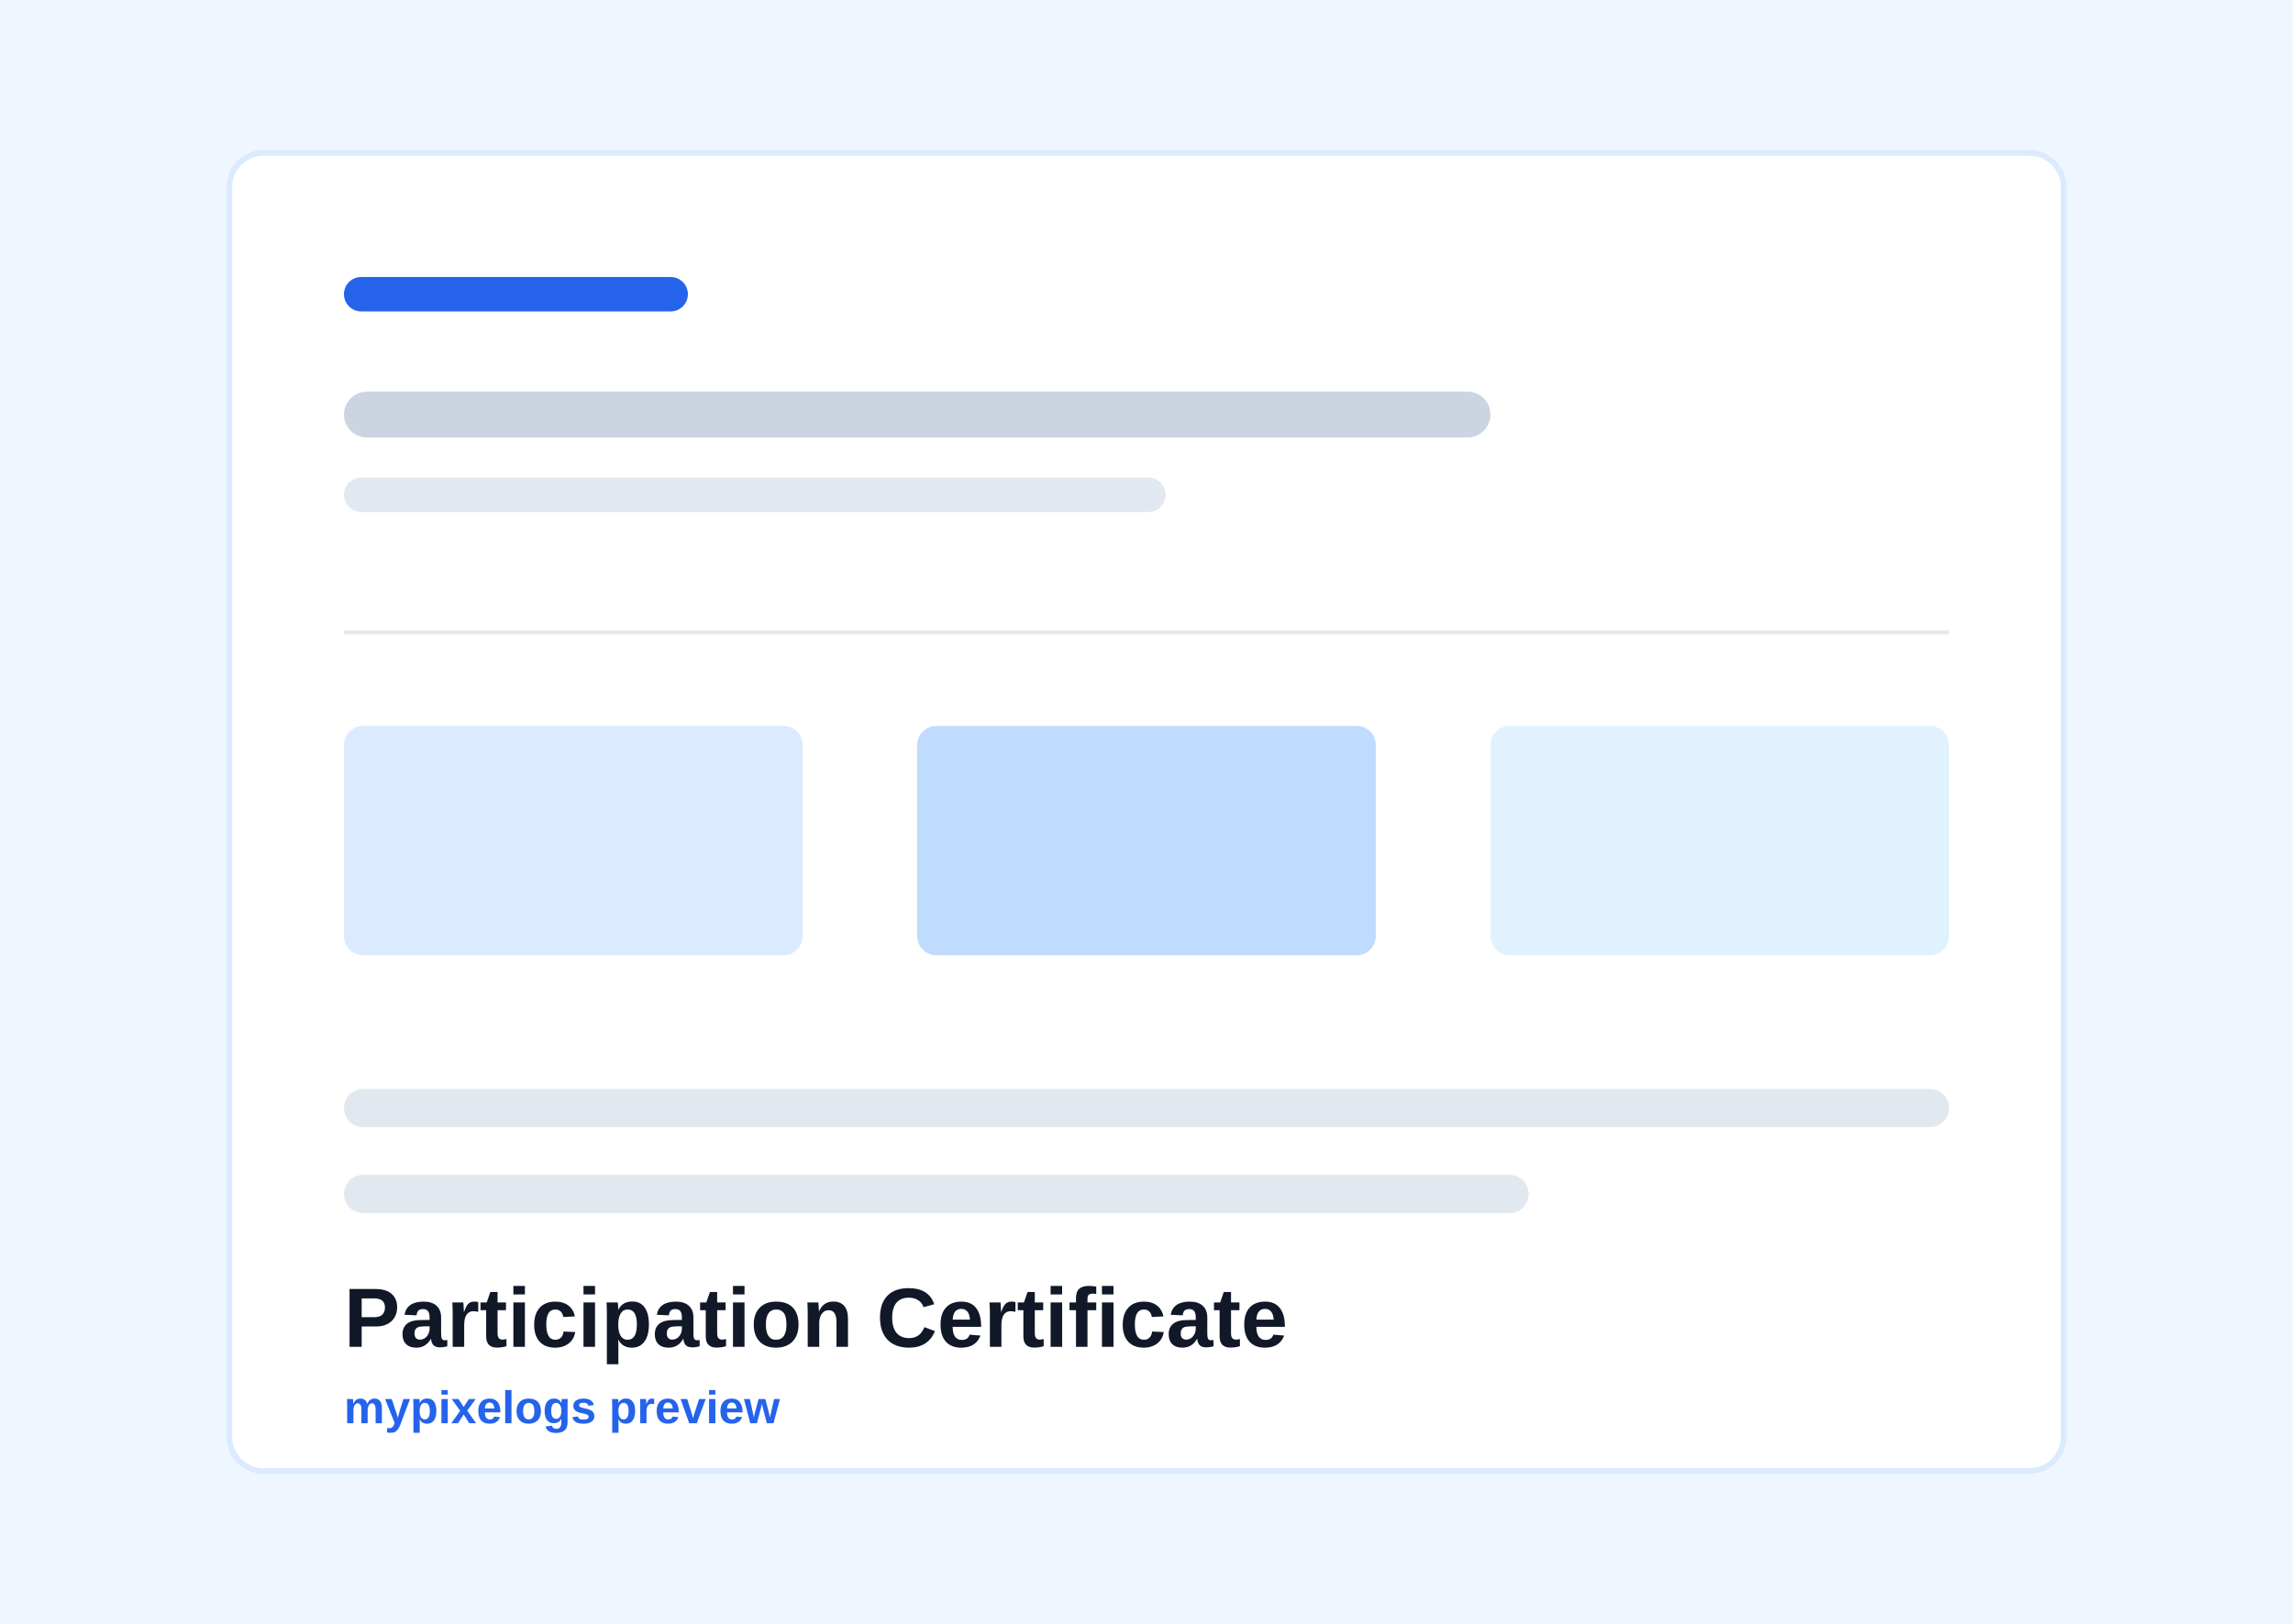
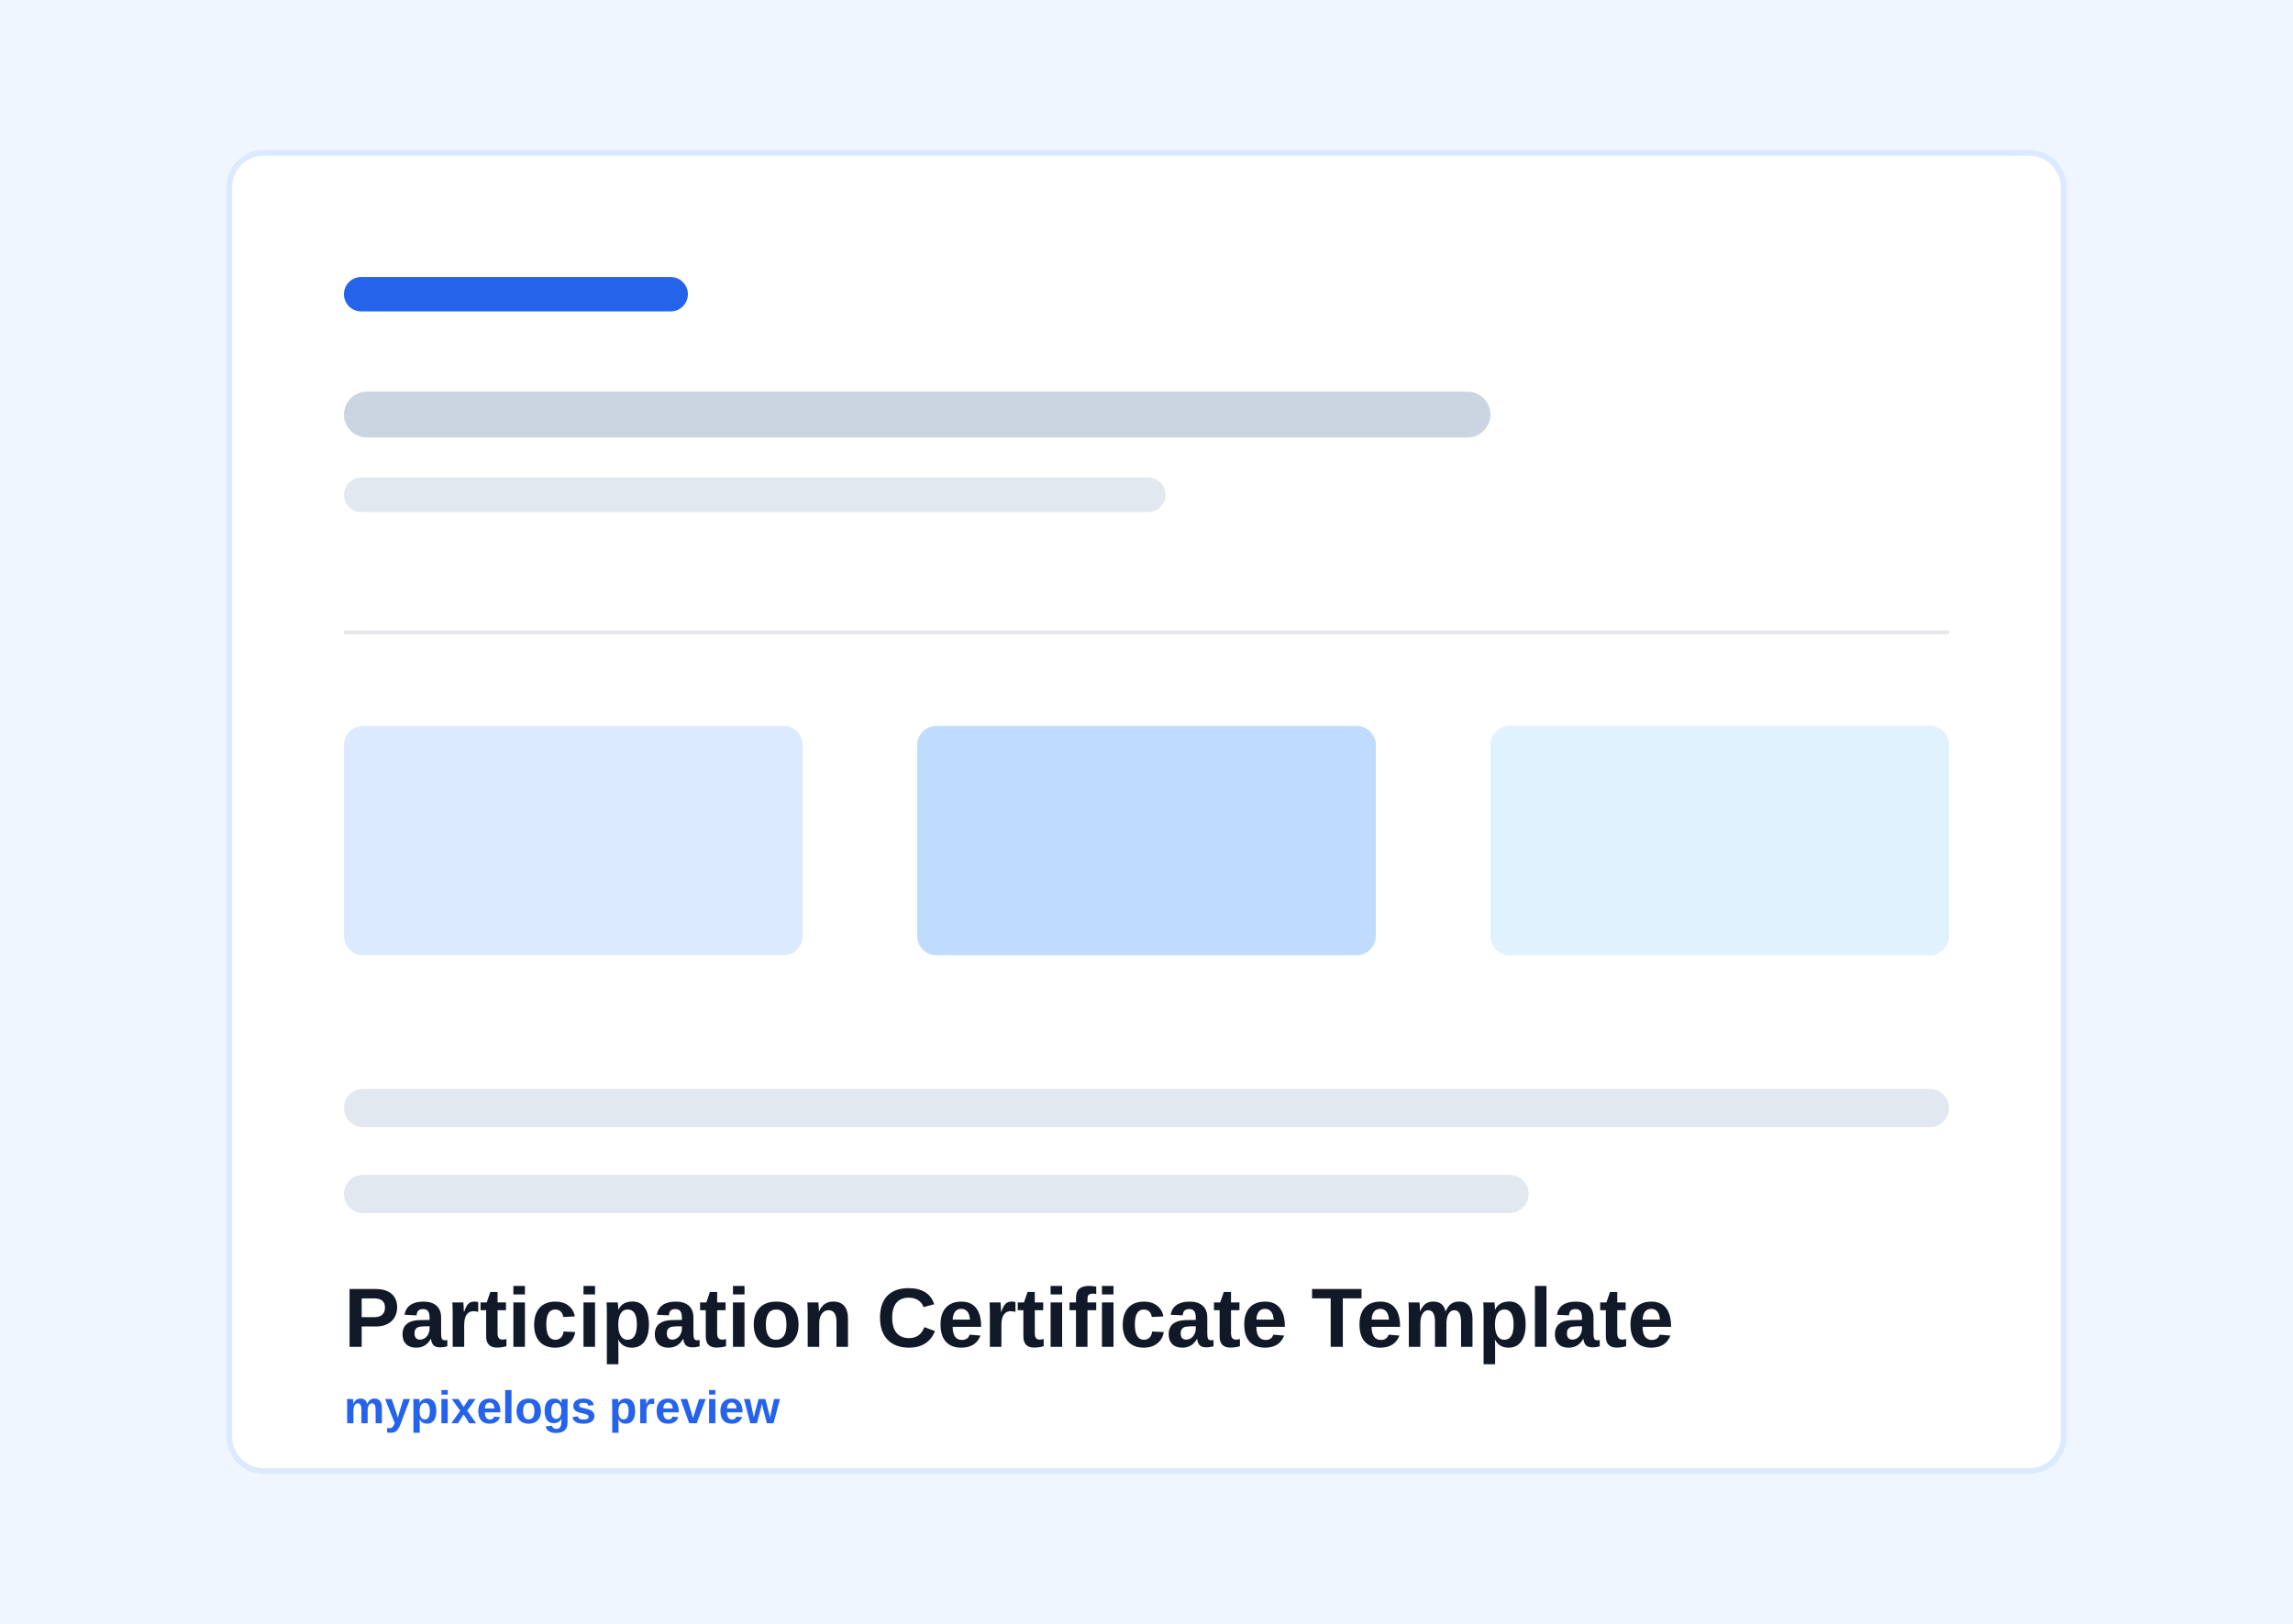
<svg xmlns="http://www.w3.org/2000/svg" width="1200" height="850" viewBox="0 0 1200 850">
  <rect width="1200" height="850" fill="#eff6ff" />
  <rect x="120" y="80" width="960" height="690" rx="18" fill="#ffffff" stroke="#dbeafe" stroke-width="3" />
  <rect x="180" y="145" width="180" height="18" rx="9" fill="#2563eb" />
  <rect x="180" y="205" width="600" height="24" rx="12" fill="#cbd5e1" />
  <rect x="180" y="250" width="430" height="18" rx="9" fill="#e2e8f0" />
  <rect x="180" y="330" width="840" height="2" fill="#e5e7eb" />
  <rect x="180" y="380" width="240" height="120" rx="10" fill="#dbeafe" />
  <rect x="480" y="380" width="240" height="120" rx="10" fill="#bfdbfe" />
  <rect x="780" y="380" width="240" height="120" rx="10" fill="#e0f2fe" />
  <rect x="180" y="570" width="840" height="20" rx="10" fill="#e2e8f0" />
  <rect x="180" y="615" width="620" height="20" rx="10" fill="#e2e8f0" />
-   <text x="180" y="705" fill="#111827" font-family="Arial, sans-serif" font-size="44" font-weight="700">Participation Certificate</text>
+   <text x="180" y="705" fill="#111827" font-family="Arial, sans-serif" font-size="44" font-weight="700">Participation Certificate Template</text>
  <text x="180" y="745" fill="#2563eb" font-family="Arial, sans-serif" font-size="24" font-weight="700">mypixelogs preview</text>
</svg>
